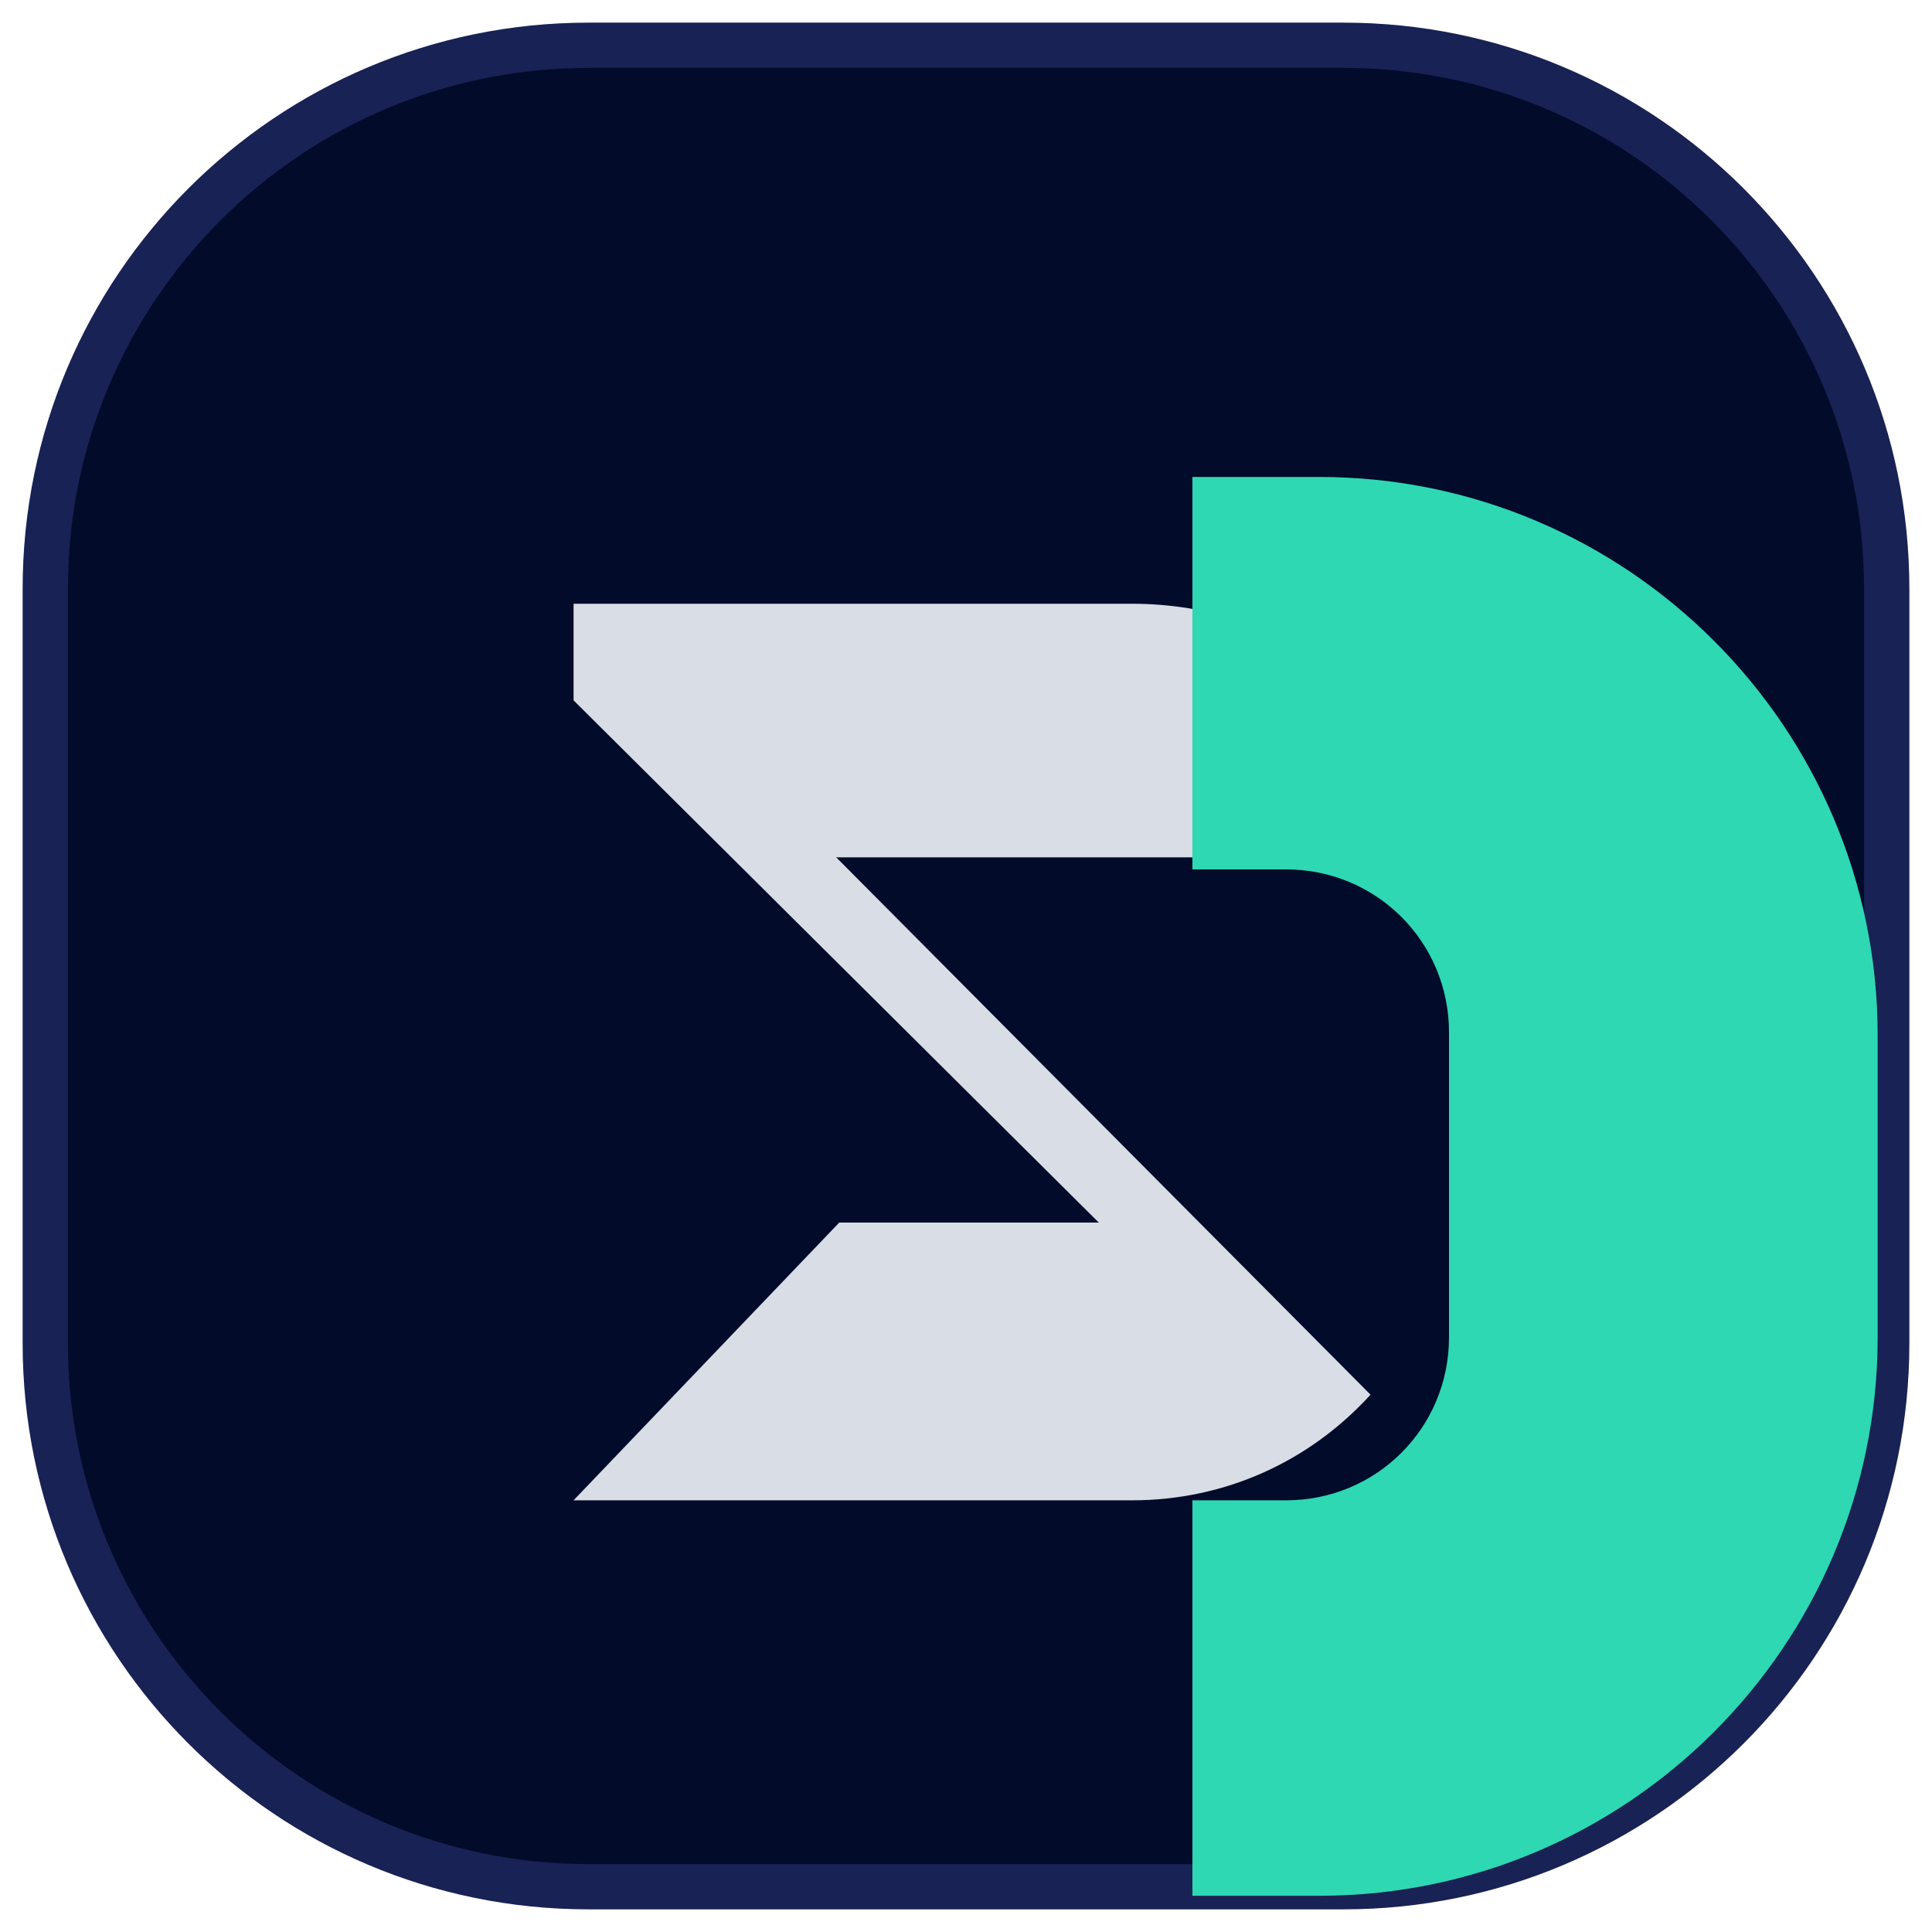
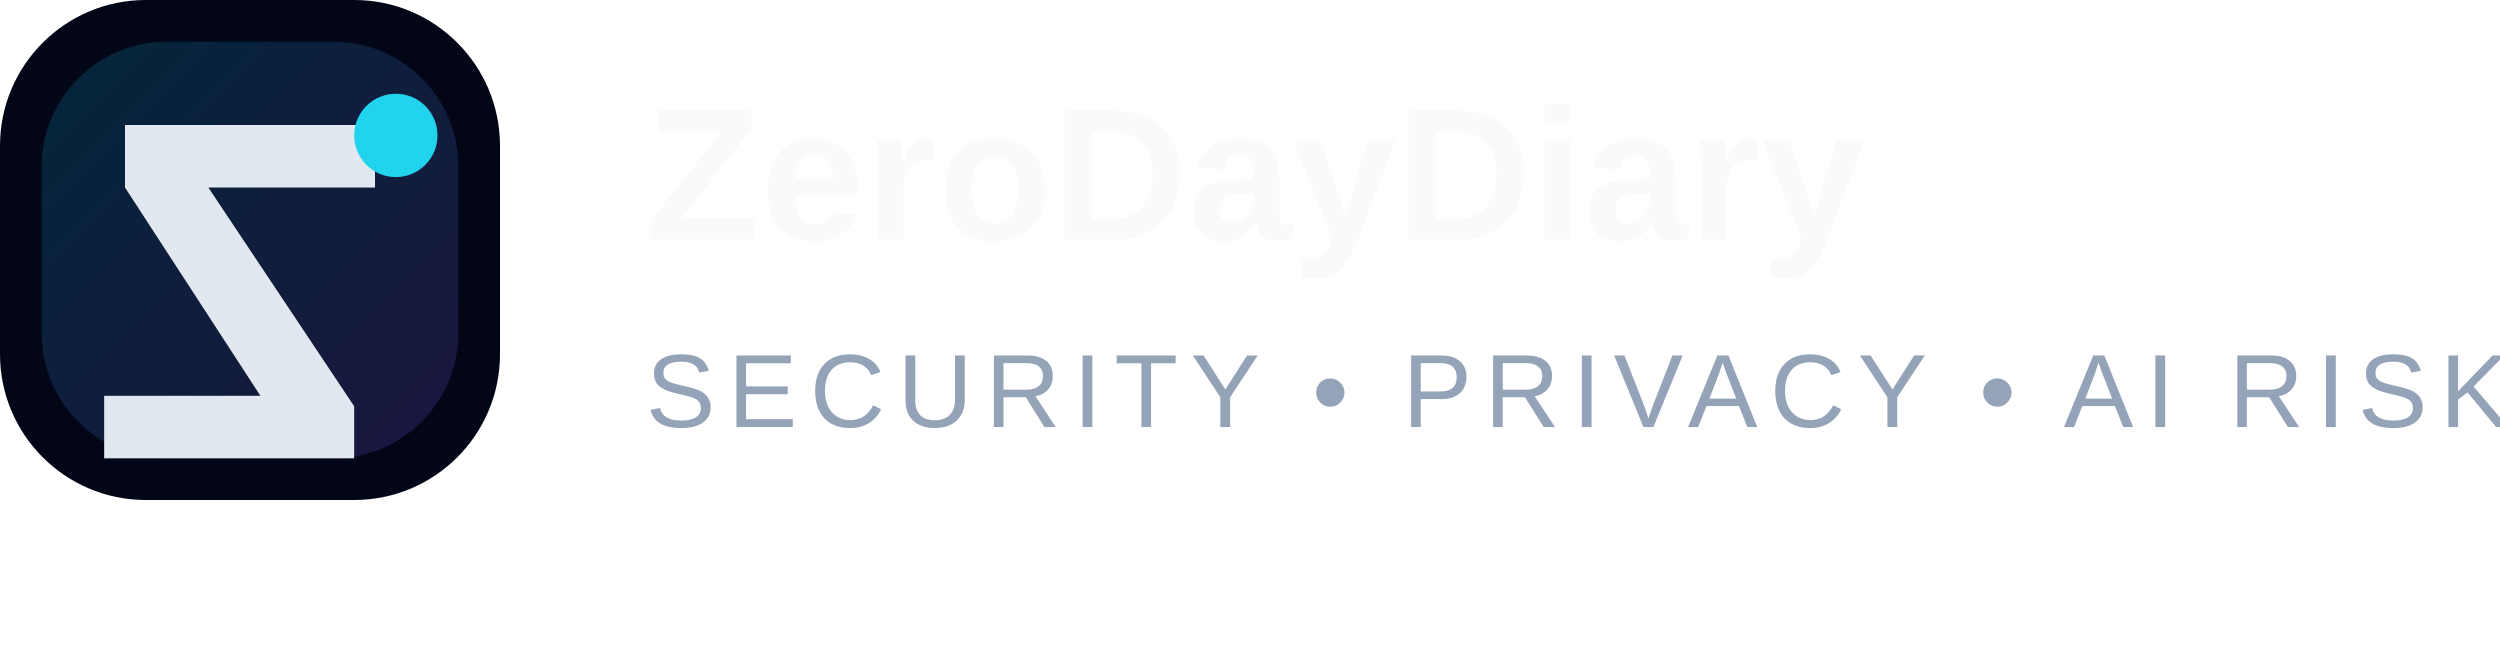
- <svg xmlns="http://www.w3.org/2000/svg" viewBox="0 0 64 64" fill="none">
-   <rect x="1.5" y="1.5" width="61" height="61" rx="18" fill="#020B2A" />
-   <rect x="1.5" y="1.5" width="61" height="61" rx="18" stroke="#182254" stroke-width="1.5" />
-   <path d="M19 20h18.5c5.2 0 9.7 3.4 11.2 8.4h-21l17.7 17.8c-2 2.2-4.8 3.5-7.9 3.5H19l8.8-9.2h8.6L19 23.2V20Z" fill="#D9DDE6" />
-   <path d="M39.5 15.8h4.2c10.2 0 18.5 8.3 18.5 18.5v10c0 10.2-8.3 18.5-18.5 18.5h-4.2V49.7h3.1c3 0 5.4-2.4 5.4-5.4V34.2c0-3-2.4-5.4-5.4-5.4h-3.1V15.8Z" fill="#2ED8B3" />
+ <svg xmlns="http://www.w3.org/2000/svg" viewBox="0 0 240 64">
+   <defs>
+     <linearGradient id="g" x1="0" y1="0" x2="1" y2="1">
+       <stop offset="0%" stop-color="#06b6d4" />
+       <stop offset="100%" stop-color="#8b5cf6" />
+     </linearGradient>
+   </defs>
+   <rect x="0" y="0" width="48" height="48" rx="14" fill="#020617" />
+   <rect x="4" y="4" width="40" height="40" rx="12" fill="url(#g)" opacity="0.18" />
+   <path d="M12 12h24v6H20l14 21v5H10v-6h15L12 18z" fill="#e2e8f0" />
+   <circle cx="38" cy="13" r="4" fill="#22d3ee" />
+   <text x="62" y="23" fill="#f8fafc" font-size="18" font-family="Segoe UI, Arial, sans-serif" font-weight="700">ZeroDayDiary</text>
+   <text x="62" y="41" fill="#94a3b8" font-size="10" font-family="Segoe UI, Arial, sans-serif" letter-spacing="1.2">SECURITY • PRIVACY • AI RISK</text>
</svg>
